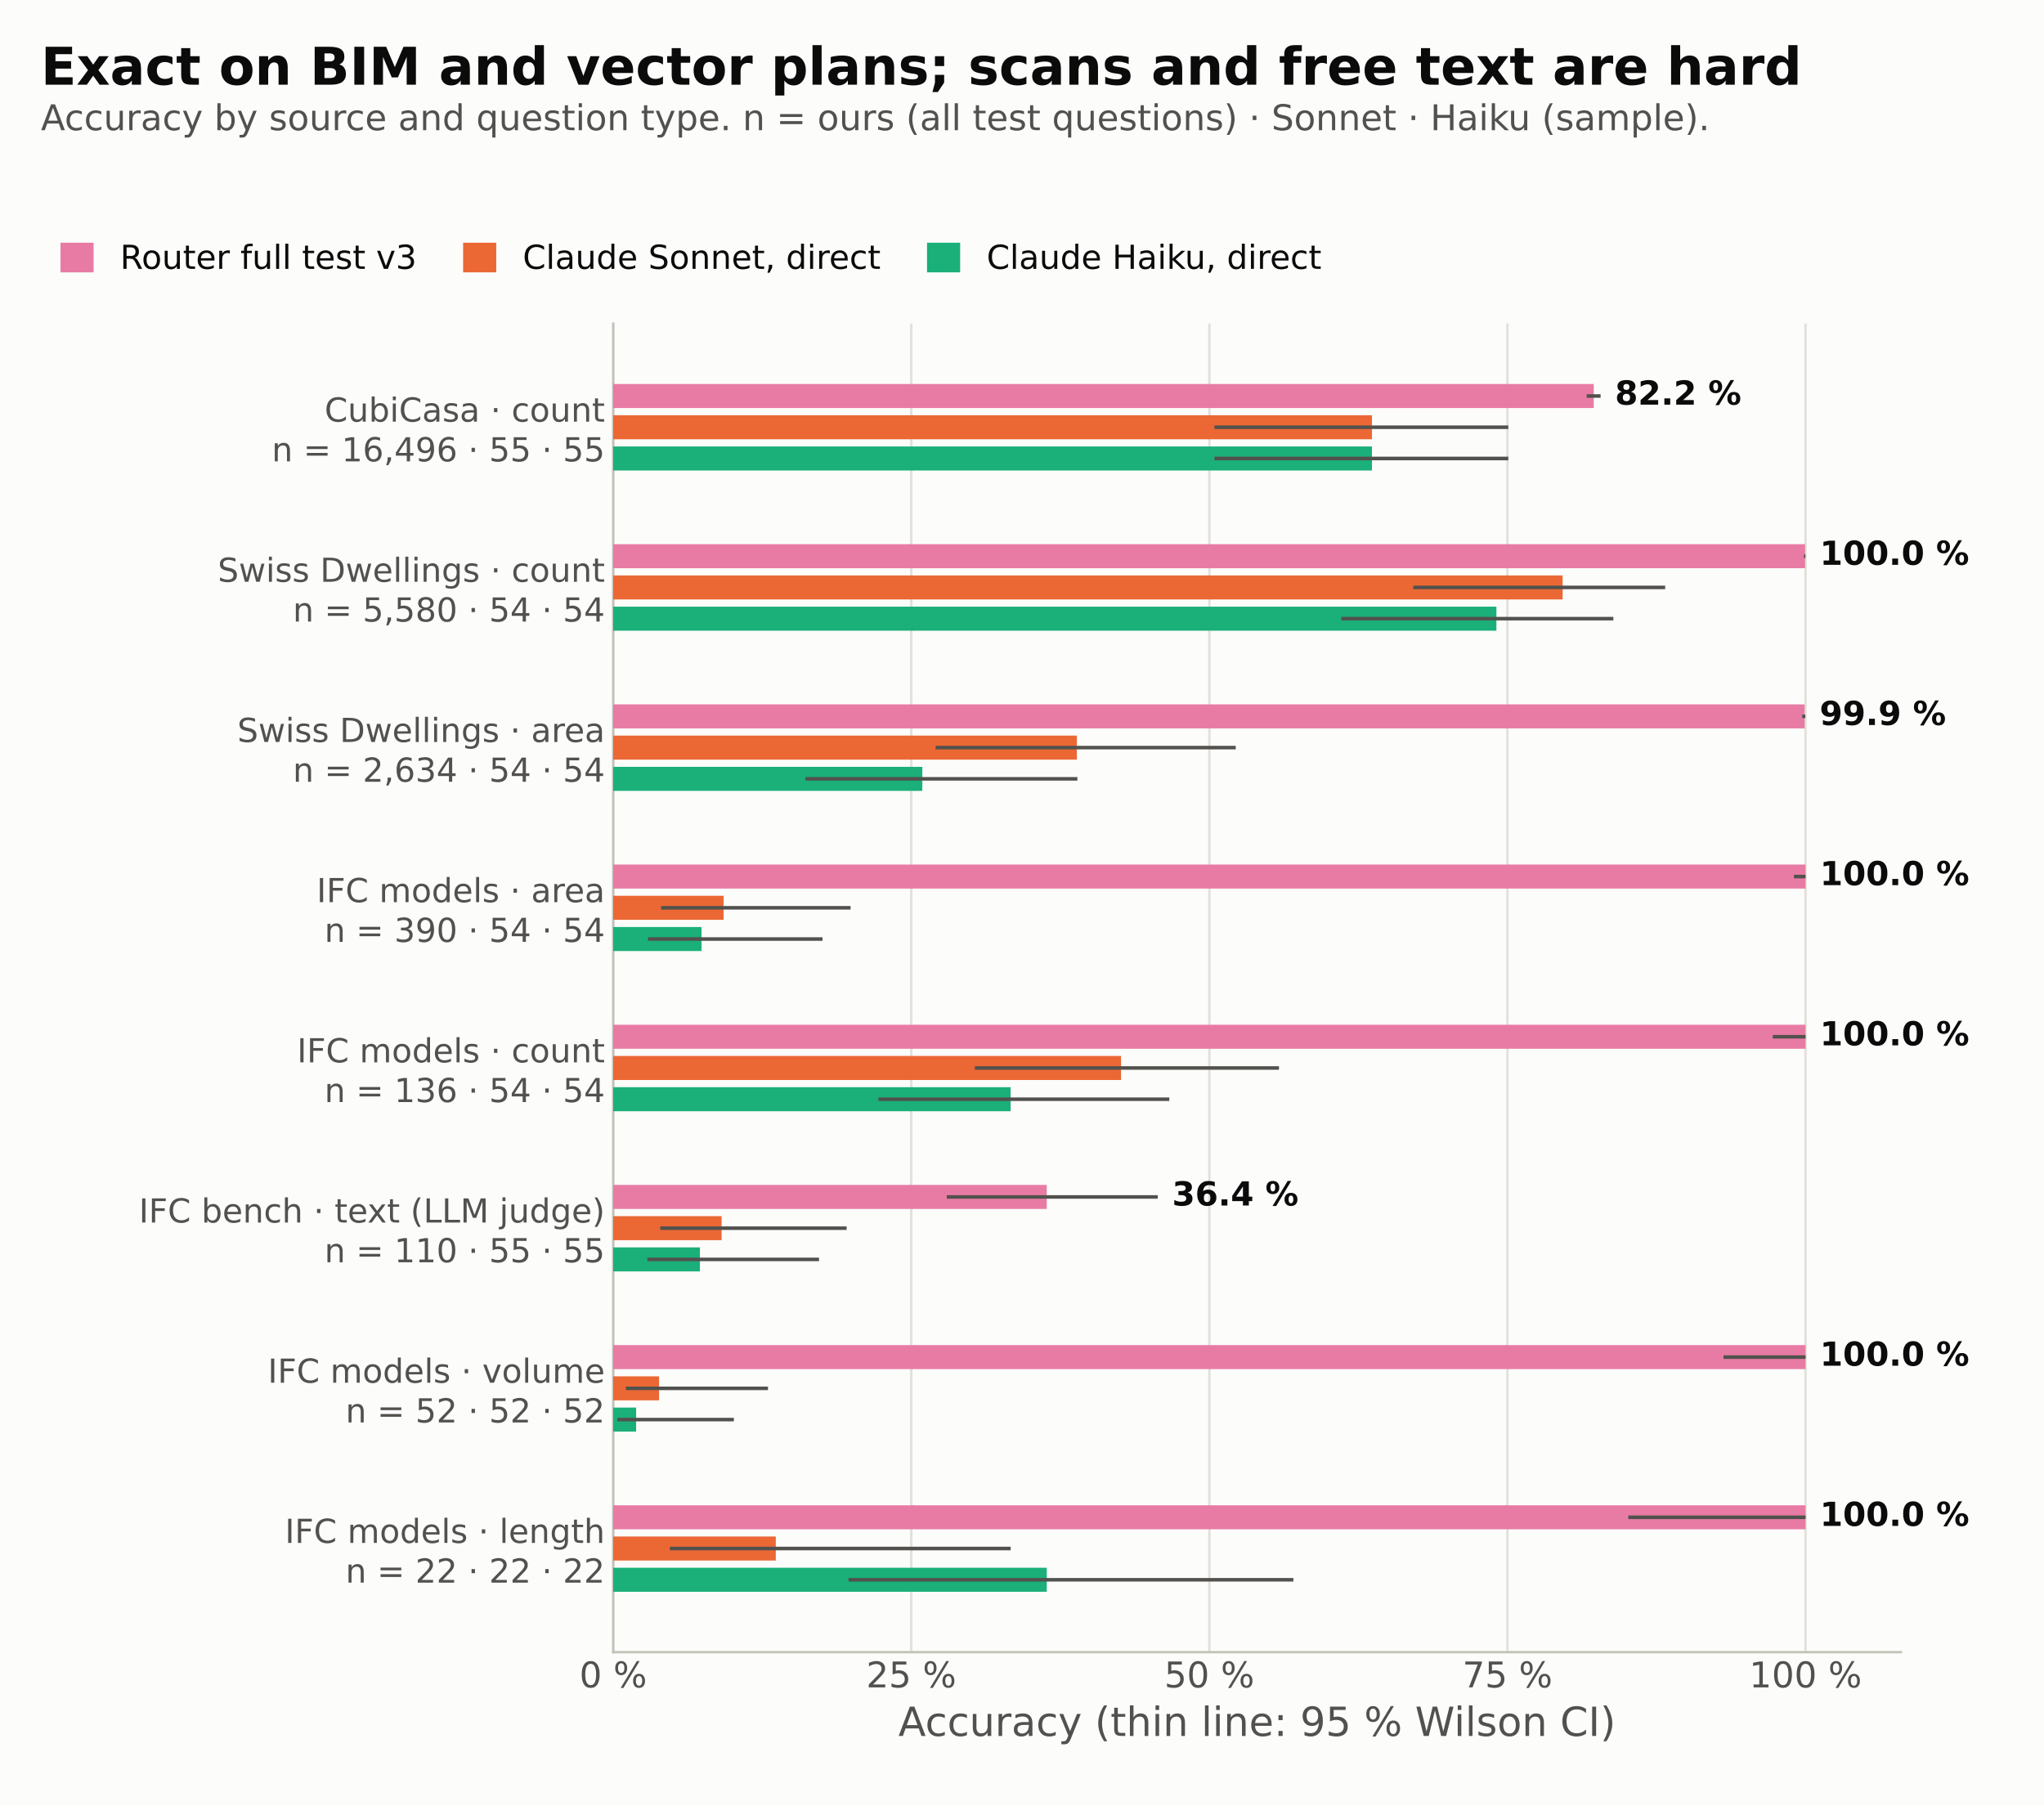
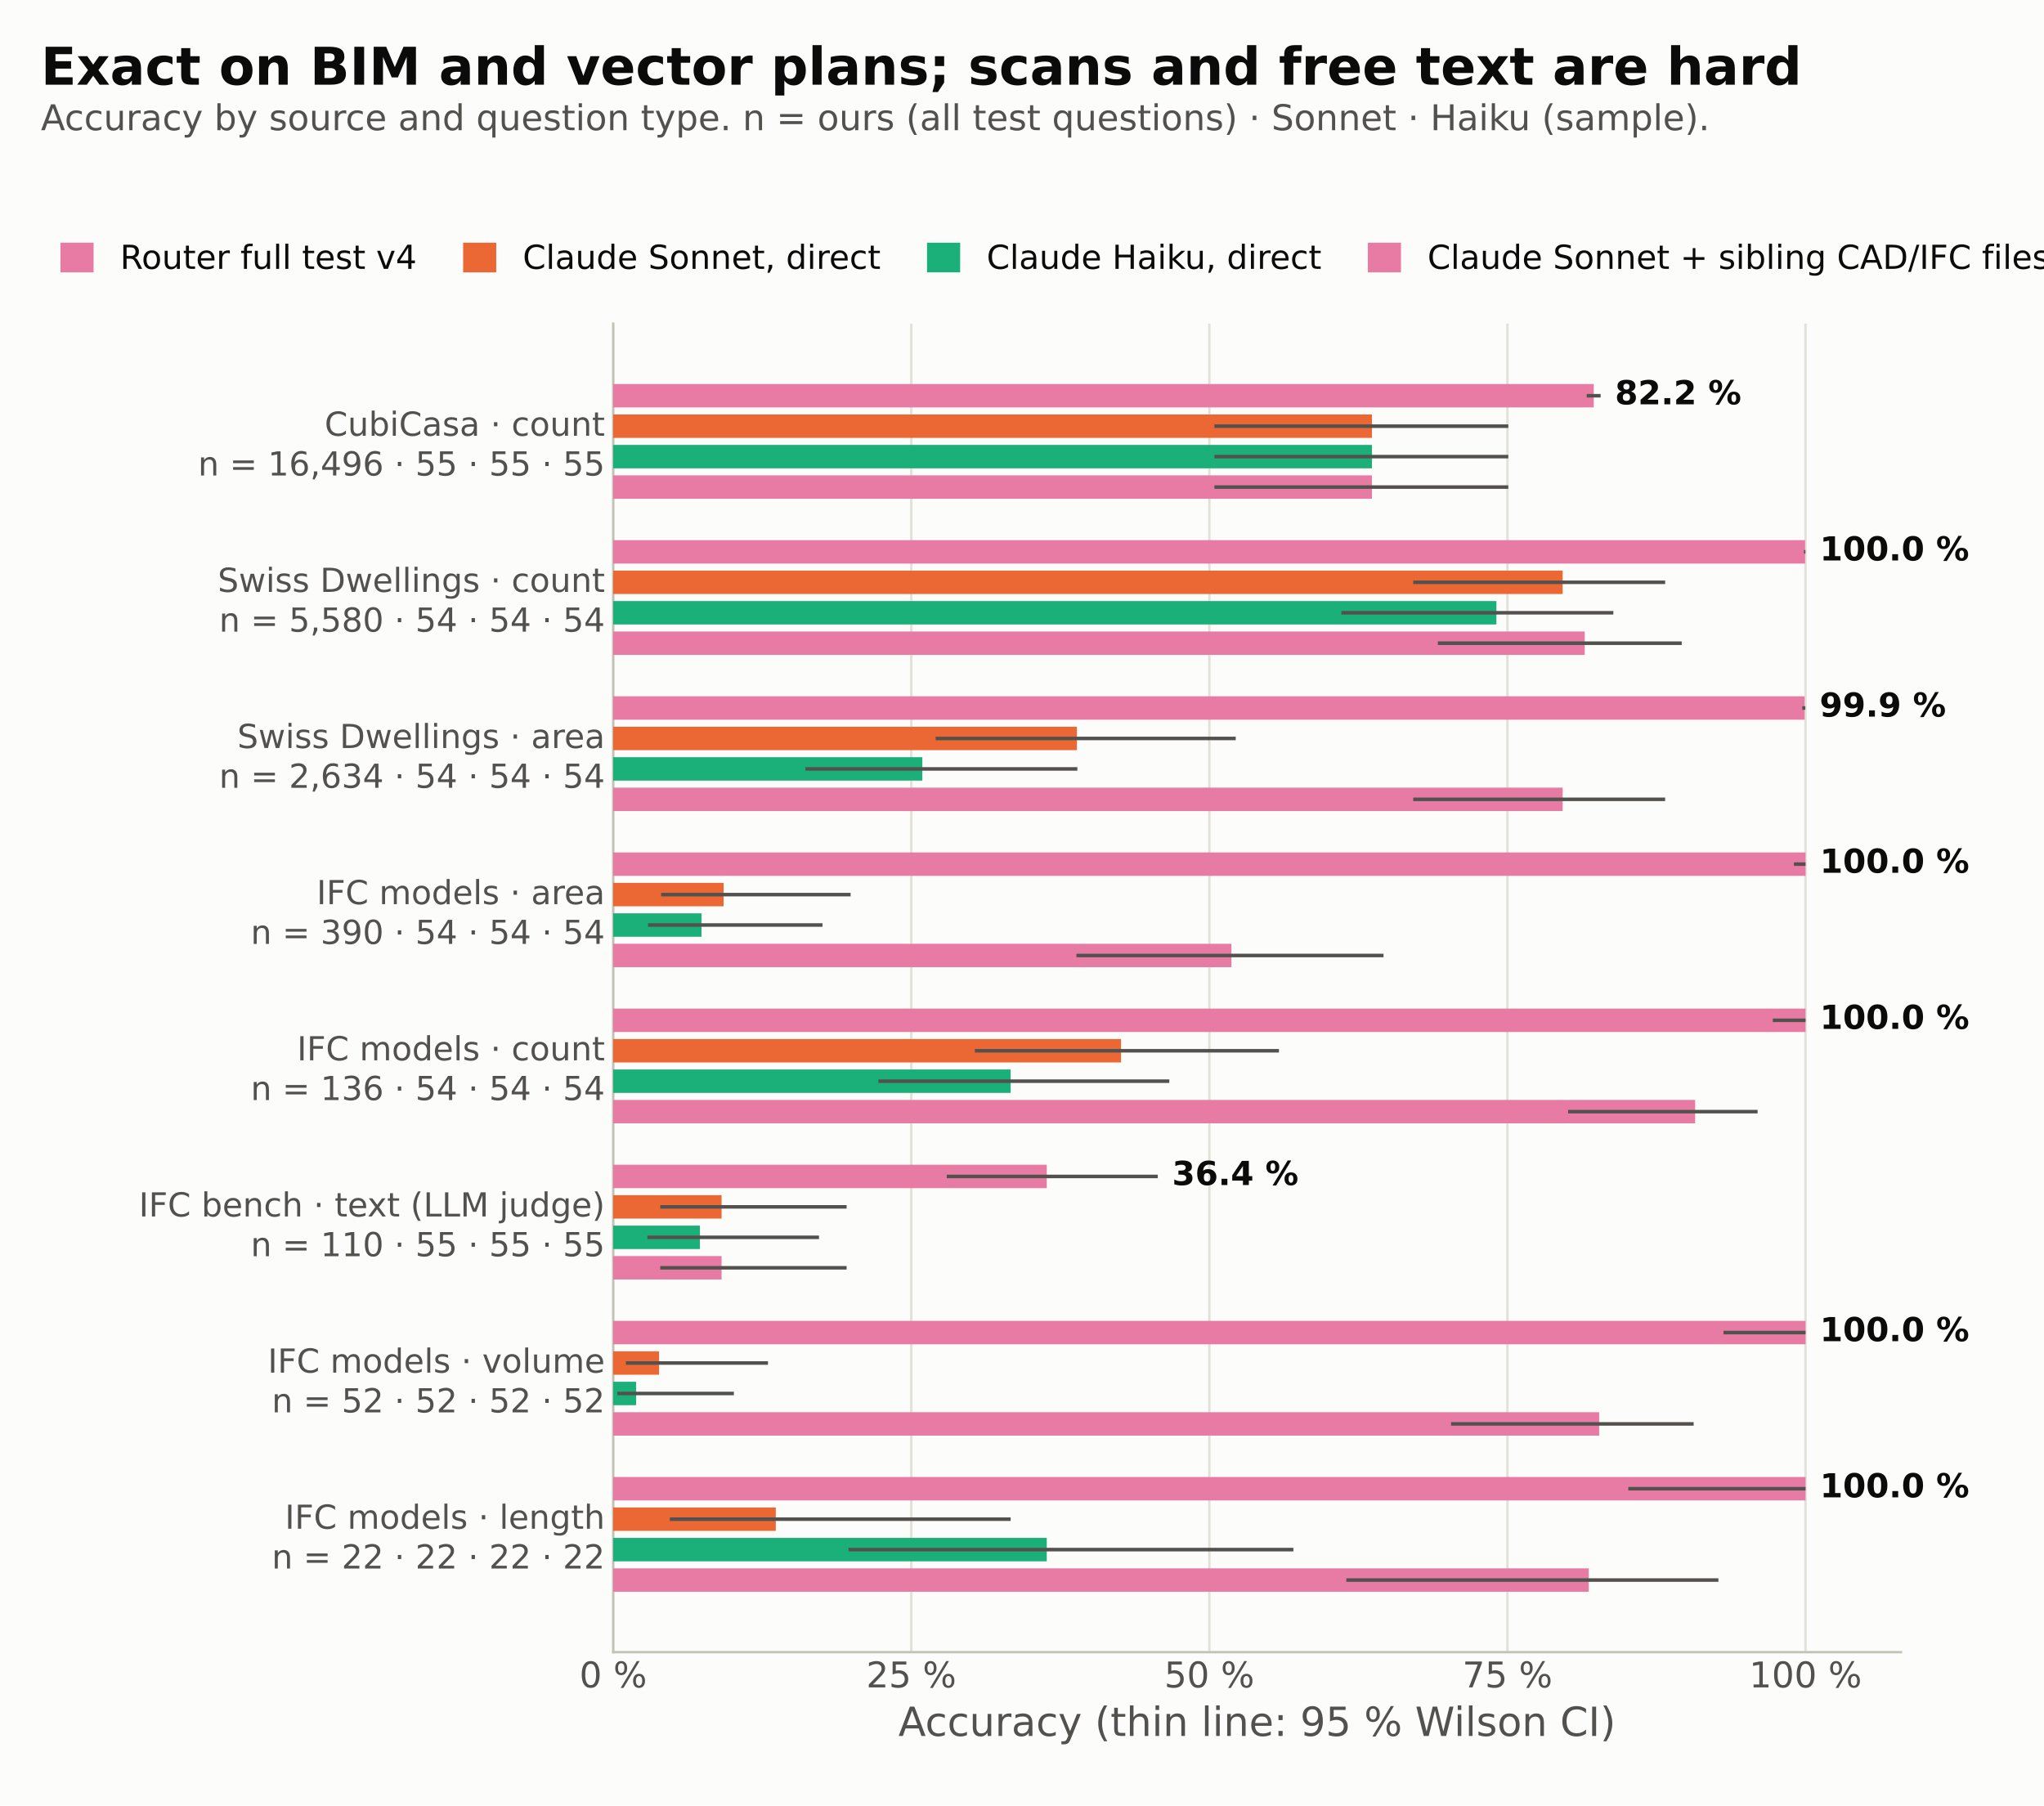
<svg xmlns="http://www.w3.org/2000/svg" width="864pt" height="763.2pt" viewBox="0 0 864 763.2" version="1.1">
  <defs>
    <style type="text/css">*{stroke-linejoin: round; stroke-linecap: butt}</style>
  </defs>
  <g id="figure_1">
    <g id="patch_1">
      <path d="M 0 763.2  L 864 763.2  L 864 0  L 0 0  z " style="fill: #fcfcfb" />
    </g>
    <g id="axes_1">
      <g id="patch_2">
        <path d="M 259.2 698.4  L 803.52 698.4  L 803.52 136.8  L 259.2 136.8  z " style="fill: #fcfcfb" />
      </g>
      <g id="matplotlib.axis_1">
        <g id="xtick_1">
          <g id="line2d_1">
-             <path d="M 259.2 698.4  L 259.2 136.8  " clip-path="url(#p5ab3e14237)" style="fill: none; stroke: #e1e0d9; stroke-linecap: square" />
+             <path d="M 259.2 698.4  L 259.2 136.8  " clip-path="url(#pc59063d3fa)" style="fill: none; stroke: #e1e0d9; stroke-linecap: square" />
          </g>
          <g id="line2d_2" />
          <g id="text_1">
            <text style="font-size: 15px; font-family: 'DejaVu Sans'; text-anchor: middle; fill: #52514e" x="259.2" y="713.296" transform="rotate(-0 259.2 713.2965)">0 %</text>
          </g>
        </g>
        <g id="xtick_2">
          <g id="line2d_3">
-             <path d="M 385.2 698.4  L 385.2 136.8  " clip-path="url(#p5ab3e14237)" style="fill: none; stroke: #e1e0d9; stroke-linecap: square" />
+             <path d="M 385.2 698.4  L 385.2 136.8  " clip-path="url(#pc59063d3fa)" style="fill: none; stroke: #e1e0d9; stroke-linecap: square" />
          </g>
          <g id="line2d_4" />
          <g id="text_2">
            <text style="font-size: 15px; font-family: 'DejaVu Sans'; text-anchor: middle; fill: #52514e" x="385.2" y="713.296" transform="rotate(-0 385.2 713.2965)">25 %</text>
          </g>
        </g>
        <g id="xtick_3">
          <g id="line2d_5">
-             <path d="M 511.2 698.4  L 511.2 136.8  " clip-path="url(#p5ab3e14237)" style="fill: none; stroke: #e1e0d9; stroke-linecap: square" />
+             <path d="M 511.2 698.4  L 511.2 136.8  " clip-path="url(#pc59063d3fa)" style="fill: none; stroke: #e1e0d9; stroke-linecap: square" />
          </g>
          <g id="line2d_6" />
          <g id="text_3">
            <text style="font-size: 15px; font-family: 'DejaVu Sans'; text-anchor: middle; fill: #52514e" x="511.2" y="713.296" transform="rotate(-0 511.2 713.2965)">50 %</text>
          </g>
        </g>
        <g id="xtick_4">
          <g id="line2d_7">
-             <path d="M 637.2 698.4  L 637.2 136.8  " clip-path="url(#p5ab3e14237)" style="fill: none; stroke: #e1e0d9; stroke-linecap: square" />
+             <path d="M 637.2 698.4  L 637.2 136.8  " clip-path="url(#pc59063d3fa)" style="fill: none; stroke: #e1e0d9; stroke-linecap: square" />
          </g>
          <g id="line2d_8" />
          <g id="text_4">
            <text style="font-size: 15px; font-family: 'DejaVu Sans'; text-anchor: middle; fill: #52514e" x="637.2" y="713.296" transform="rotate(-0 637.2 713.2965)">75 %</text>
          </g>
        </g>
        <g id="xtick_5">
          <g id="line2d_9">
-             <path d="M 763.2 698.4  L 763.2 136.8  " clip-path="url(#p5ab3e14237)" style="fill: none; stroke: #e1e0d9; stroke-linecap: square" />
+             <path d="M 763.2 698.4  L 763.2 136.8  " clip-path="url(#pc59063d3fa)" style="fill: none; stroke: #e1e0d9; stroke-linecap: square" />
          </g>
          <g id="line2d_10" />
          <g id="text_5">
            <text style="font-size: 15px; font-family: 'DejaVu Sans'; text-anchor: middle; fill: #52514e" x="763.2" y="713.296" transform="rotate(-0 763.2 713.2965)">100 %</text>
          </g>
        </g>
        <g id="text_6">
          <text style="font-size: 17px; font-family: 'DejaVu Sans'; text-anchor: middle; fill: #52514e" x="531.36" y="733.817" transform="rotate(-0 531.36 733.8173)">Accuracy (thin line: 95 % Wilson CI)</text>
        </g>
      </g>
      <g id="matplotlib.axis_2">
        <g id="ytick_1">
          <g id="line2d_11" />
          <g id="text_7">
-             <text style="font-size: 14px; font-family: 'DejaVu Sans'; fill: #52514e" transform="translate(137.2009 178.2276)">CubiCasa · count</text>
-             <text style="font-size: 14px; font-family: 'DejaVu Sans'; fill: #52514e" transform="translate(114.8841 195.0304)">n = 16,496 · 55 · 55</text>
+             <text style="font-size: 14px; font-family: 'DejaVu Sans'; fill: #52514e" transform="translate(137.2009 184.2022)">CubiCasa · count</text>
+             <text style="font-size: 14px; font-family: 'DejaVu Sans'; fill: #52514e" transform="translate(83.72094 201.0049)">n = 16,496 · 55 · 55 · 55</text>
          </g>
        </g>
        <g id="ytick_2">
          <g id="line2d_12" />
          <g id="text_8">
-             <text style="font-size: 14px; font-family: 'DejaVu Sans'; fill: #52514e" transform="translate(92.02688 245.9392)">Swiss Dwellings · count</text>
-             <text style="font-size: 14px; font-family: 'DejaVu Sans'; fill: #52514e" transform="translate(123.7916 262.742)">n = 5,580 · 54 · 54</text>
+             <text style="font-size: 14px; font-family: 'DejaVu Sans'; fill: #52514e" transform="translate(92.02688 250.2068)">Swiss Dwellings · count</text>
+             <text style="font-size: 14px; font-family: 'DejaVu Sans'; fill: #52514e" transform="translate(92.62844 267.0095)">n = 5,580 · 54 · 54 · 54</text>
          </g>
        </g>
        <g id="ytick_3">
          <g id="line2d_13" />
          <g id="text_9">
-             <text style="font-size: 14px; font-family: 'DejaVu Sans'; fill: #52514e" transform="translate(100.3044 313.6508)">Swiss Dwellings · area</text>
-             <text style="font-size: 14px; font-family: 'DejaVu Sans'; fill: #52514e" transform="translate(123.7916 330.4536)">n = 2,634 · 54 · 54</text>
+             <text style="font-size: 14px; font-family: 'DejaVu Sans'; fill: #52514e" transform="translate(100.3044 316.2113)">Swiss Dwellings · area</text>
+             <text style="font-size: 14px; font-family: 'DejaVu Sans'; fill: #52514e" transform="translate(92.62844 333.0141)">n = 2,634 · 54 · 54 · 54</text>
          </g>
        </g>
        <g id="ytick_4">
          <g id="line2d_14" />
          <g id="text_10">
-             <text style="font-size: 14px; font-family: 'DejaVu Sans'; fill: #52514e" transform="translate(133.8366 381.3624)">IFC models · area</text>
-             <text style="font-size: 14px; font-family: 'DejaVu Sans'; fill: #52514e" transform="translate(137.1484 398.1652)">n = 390 · 54 · 54</text>
+             <text style="font-size: 14px; font-family: 'DejaVu Sans'; fill: #52514e" transform="translate(133.8366 382.2159)">IFC models · area</text>
+             <text style="font-size: 14px; font-family: 'DejaVu Sans'; fill: #52514e" transform="translate(105.9853 399.0187)">n = 390 · 54 · 54 · 54</text>
          </g>
        </g>
        <g id="ytick_5">
          <g id="line2d_15" />
          <g id="text_11">
-             <text style="font-size: 14px; font-family: 'DejaVu Sans'; fill: #52514e" transform="translate(125.5591 449.074)">IFC models · count</text>
-             <text style="font-size: 14px; font-family: 'DejaVu Sans'; fill: #52514e" transform="translate(137.1484 465.8768)">n = 136 · 54 · 54</text>
+             <text style="font-size: 14px; font-family: 'DejaVu Sans'; fill: #52514e" transform="translate(125.5591 448.2205)">IFC models · count</text>
+             <text style="font-size: 14px; font-family: 'DejaVu Sans'; fill: #52514e" transform="translate(105.9853 465.0232)">n = 136 · 54 · 54 · 54</text>
          </g>
        </g>
        <g id="ytick_6">
          <g id="line2d_16" />
          <g id="text_12">
-             <text style="font-size: 14px; font-family: 'DejaVu Sans'; fill: #52514e" transform="translate(58.71125 516.7856)">IFC bench · text (LLM judge)</text>
-             <text style="font-size: 14px; font-family: 'DejaVu Sans'; fill: #52514e" transform="translate(137.1484 533.5884)">n = 110 · 55 · 55</text>
+             <text style="font-size: 14px; font-family: 'DejaVu Sans'; fill: #52514e" transform="translate(58.71125 514.2251)">IFC bench · text (LLM judge)</text>
+             <text style="font-size: 14px; font-family: 'DejaVu Sans'; fill: #52514e" transform="translate(105.9853 531.0278)">n = 110 · 55 · 55 · 55</text>
          </g>
        </g>
        <g id="ytick_7">
          <g id="line2d_17" />
          <g id="text_13">
-             <text style="font-size: 14px; font-family: 'DejaVu Sans'; fill: #52514e" transform="translate(113.1909 584.4972)">IFC models · volume</text>
-             <text style="font-size: 14px; font-family: 'DejaVu Sans'; fill: #52514e" transform="translate(146.0559 601.3)">n = 52 · 52 · 52</text>
+             <text style="font-size: 14px; font-family: 'DejaVu Sans'; fill: #52514e" transform="translate(113.1909 580.2297)">IFC models · volume</text>
+             <text style="font-size: 14px; font-family: 'DejaVu Sans'; fill: #52514e" transform="translate(114.8928 597.0324)">n = 52 · 52 · 52 · 52</text>
          </g>
        </g>
        <g id="ytick_8">
          <g id="line2d_18" />
          <g id="text_14">
-             <text style="font-size: 14px; font-family: 'DejaVu Sans'; fill: #52514e" transform="translate(120.4316 652.2088)">IFC models · length</text>
-             <text style="font-size: 14px; font-family: 'DejaVu Sans'; fill: #52514e" transform="translate(146.0559 669.0116)">n = 22 · 22 · 22</text>
+             <text style="font-size: 14px; font-family: 'DejaVu Sans'; fill: #52514e" transform="translate(120.4316 646.2343)">IFC models · length</text>
+             <text style="font-size: 14px; font-family: 'DejaVu Sans'; fill: #52514e" transform="translate(114.8928 663.037)">n = 22 · 22 · 22 · 22</text>
          </g>
        </g>
      </g>
      <g id="patch_3">
        <path d="M 259.2 698.4  L 259.2 136.8  " style="fill: none; stroke: #c3c2b7; stroke-linejoin: miter; stroke-linecap: square" />
      </g>
      <g id="patch_4">
        <path d="M 259.2 698.4  L 803.52 698.4  " style="fill: none; stroke: #c3c2b7; stroke-linejoin: miter; stroke-linecap: square" />
      </g>
      <g id="patch_5">
-         <path d="M 259.2 172.484  L 673.68 172.484  L 673.68 162.327  L 259.2 162.327  z " clip-path="url(#p5ab3e14237)" style="fill: #e87ba4" />
+         <path d="M 259.2 172.228  L 673.68 172.228  L 673.68 162.327  L 259.2 162.327  z " clip-path="url(#pc59063d3fa)" style="fill: #e87ba4" />
      </g>
      <g id="text_15">
-         <text style="font-weight: 700; font-size: 14px; font-family: 'DejaVu Sans'; text-anchor: start; fill: #0b0b0b" x="682.63" y="171.042" transform="rotate(-0 682.6297 171.0424)">82.2 %</text>
+         <text style="font-weight: 700; font-size: 14px; font-family: 'DejaVu Sans'; text-anchor: start; fill: #0b0b0b" x="682.63" y="170.914" transform="rotate(-0 682.6297 170.9143)">82.2 %</text>
      </g>
      <g id="patch_6">
-         <path d="M 259.2 185.688  L 579.927 185.688  L 579.927 175.531  L 259.2 175.531  z " clip-path="url(#p5ab3e14237)" style="fill: #eb6834" />
+         <path d="M 259.2 185.099  L 579.927 185.099  L 579.927 175.198  L 259.2 175.198  z " clip-path="url(#pc59063d3fa)" style="fill: #eb6834" />
      </g>
      <g id="patch_7">
-         <path d="M 259.2 198.892  L 579.927 198.892  L 579.927 188.735  L 259.2 188.735  z " clip-path="url(#p5ab3e14237)" style="fill: #1baf7a" />
+         <path d="M 259.2 197.97  L 579.927 197.97  L 579.927 188.069  L 259.2 188.069  z " clip-path="url(#pc59063d3fa)" style="fill: #1baf7a" />
      </g>
      <g id="patch_8">
-         <path d="M 259.2 240.196  L 763.019 240.196  L 763.019 230.039  L 259.2 230.039  z " clip-path="url(#p5ab3e14237)" style="fill: #e87ba4" />
+         <path d="M 259.2 210.841  L 579.927 210.841  L 579.927 200.94  L 259.2 200.94  z " clip-path="url(#pc59063d3fa)" style="fill: #e87ba4" />
+       </g>
+       <g id="patch_9">
+         <path d="M 259.2 238.233  L 763.019 238.233  L 763.019 228.332  L 259.2 228.332  z " clip-path="url(#pc59063d3fa)" style="fill: #e87ba4" />
      </g>
      <g id="text_16">
-         <text style="font-weight: 700; font-size: 14px; font-family: 'DejaVu Sans'; text-anchor: start; fill: #0b0b0b" x="769.198" y="238.754" transform="rotate(-0 769.1985 238.754)">100.0 %</text>
-       </g>
-       <g id="patch_9">
-         <path d="M 259.2 253.399  L 660.533 253.399  L 660.533 243.243  L 259.2 243.243  z " clip-path="url(#p5ab3e14237)" style="fill: #eb6834" />
+         <text style="font-weight: 700; font-size: 14px; font-family: 'DejaVu Sans'; text-anchor: start; fill: #0b0b0b" x="769.198" y="236.919" transform="rotate(-0 769.1985 236.9189)">100.0 %</text>
      </g>
      <g id="patch_10">
-         <path d="M 259.2 266.603  L 632.533 266.603  L 632.533 256.446  L 259.2 256.446  z " clip-path="url(#p5ab3e14237)" style="fill: #1baf7a" />
+         <path d="M 259.2 251.103  L 660.533 251.103  L 660.533 241.203  L 259.2 241.203  z " clip-path="url(#pc59063d3fa)" style="fill: #eb6834" />
      </g>
      <g id="patch_11">
-         <path d="M 259.2 307.907  L 762.817 307.907  L 762.817 297.75  L 259.2 297.75  z " clip-path="url(#p5ab3e14237)" style="fill: #e87ba4" />
+         <path d="M 259.2 263.974  L 632.533 263.974  L 632.533 254.074  L 259.2 254.074  z " clip-path="url(#pc59063d3fa)" style="fill: #1baf7a" />
+       </g>
+       <g id="patch_12">
+         <path d="M 259.2 276.845  L 669.867 276.845  L 669.867 266.945  L 259.2 266.945  z " clip-path="url(#pc59063d3fa)" style="fill: #e87ba4" />
+       </g>
+       <g id="patch_13">
+         <path d="M 259.2 304.237  L 762.817 304.237  L 762.817 294.336  L 259.2 294.336  z " clip-path="url(#pc59063d3fa)" style="fill: #e87ba4" />
      </g>
      <g id="text_17">
-         <text style="font-weight: 700; font-size: 14px; font-family: 'DejaVu Sans'; text-anchor: start; fill: #0b0b0b" x="769.143" y="306.466" transform="rotate(-0 769.143 306.4656)">99.9 %</text>
-       </g>
-       <g id="patch_12">
-         <path d="M 259.2 321.111  L 455.2 321.111  L 455.2 310.954  L 259.2 310.954  z " clip-path="url(#p5ab3e14237)" style="fill: #eb6834" />
-       </g>
-       <g id="patch_13">
-         <path d="M 259.2 334.315  L 389.867 334.315  L 389.867 324.158  L 259.2 324.158  z " clip-path="url(#p5ab3e14237)" style="fill: #1baf7a" />
+         <text style="font-weight: 700; font-size: 14px; font-family: 'DejaVu Sans'; text-anchor: start; fill: #0b0b0b" x="769.143" y="302.924" transform="rotate(-0 769.143 302.9235)">99.9 %</text>
      </g>
      <g id="patch_14">
-         <path d="M 259.2 375.619  L 763.2 375.619  L 763.2 365.462  L 259.2 365.462  z " clip-path="url(#p5ab3e14237)" style="fill: #e87ba4" />
+         <path d="M 259.2 317.108  L 455.2 317.108  L 455.2 307.207  L 259.2 307.207  z " clip-path="url(#pc59063d3fa)" style="fill: #eb6834" />
+       </g>
+       <g id="patch_15">
+         <path d="M 259.2 329.979  L 389.867 329.979  L 389.867 320.078  L 259.2 320.078  z " clip-path="url(#pc59063d3fa)" style="fill: #1baf7a" />
+       </g>
+       <g id="patch_16">
+         <path d="M 259.2 342.85  L 660.533 342.85  L 660.533 332.949  L 259.2 332.949  z " clip-path="url(#pc59063d3fa)" style="fill: #e87ba4" />
+       </g>
+       <g id="patch_17">
+         <path d="M 259.2 370.242  L 763.2 370.242  L 763.2 360.341  L 259.2 360.341  z " clip-path="url(#pc59063d3fa)" style="fill: #e87ba4" />
      </g>
      <g id="text_18">
-         <text style="font-weight: 700; font-size: 14px; font-family: 'DejaVu Sans'; text-anchor: start; fill: #0b0b0b" x="769.248" y="374.177" transform="rotate(-0 769.248 374.1772)">100.0 %</text>
-       </g>
-       <g id="patch_15">
-         <path d="M 259.2 388.823  L 305.867 388.823  L 305.867 378.666  L 259.2 378.666  z " clip-path="url(#p5ab3e14237)" style="fill: #eb6834" />
-       </g>
-       <g id="patch_16">
-         <path d="M 259.2 402.026  L 296.533 402.026  L 296.533 391.87  L 259.2 391.87  z " clip-path="url(#p5ab3e14237)" style="fill: #1baf7a" />
-       </g>
-       <g id="patch_17">
-         <path d="M 259.2 443.33  L 763.2 443.33  L 763.2 433.174  L 259.2 433.174  z " clip-path="url(#p5ab3e14237)" style="fill: #e87ba4" />
+         <text style="font-weight: 700; font-size: 14px; font-family: 'DejaVu Sans'; text-anchor: start; fill: #0b0b0b" x="769.248" y="368.928" transform="rotate(-0 769.248 368.9281)">100.0 %</text>
+       </g>
+       <g id="patch_18">
+         <path d="M 259.2 383.113  L 305.867 383.113  L 305.867 373.212  L 259.2 373.212  z " clip-path="url(#pc59063d3fa)" style="fill: #eb6834" />
+       </g>
+       <g id="patch_19">
+         <path d="M 259.2 395.983  L 296.533 395.983  L 296.533 386.083  L 259.2 386.083  z " clip-path="url(#pc59063d3fa)" style="fill: #1baf7a" />
+       </g>
+       <g id="patch_20">
+         <path d="M 259.2 408.854  L 520.533 408.854  L 520.533 398.954  L 259.2 398.954  z " clip-path="url(#pc59063d3fa)" style="fill: #e87ba4" />
+       </g>
+       <g id="patch_21">
+         <path d="M 259.2 436.246  L 763.2 436.246  L 763.2 426.346  L 259.2 426.346  z " clip-path="url(#pc59063d3fa)" style="fill: #e87ba4" />
      </g>
      <g id="text_19">
-         <text style="font-weight: 700; font-size: 14px; font-family: 'DejaVu Sans'; text-anchor: start; fill: #0b0b0b" x="769.248" y="441.889" transform="rotate(-0 769.248 441.8888)">100.0 %</text>
-       </g>
-       <g id="patch_18">
-         <path d="M 259.2 456.534  L 473.867 456.534  L 473.867 446.377  L 259.2 446.377  z " clip-path="url(#p5ab3e14237)" style="fill: #eb6834" />
-       </g>
-       <g id="patch_19">
-         <path d="M 259.2 469.738  L 427.2 469.738  L 427.2 459.581  L 259.2 459.581  z " clip-path="url(#p5ab3e14237)" style="fill: #1baf7a" />
-       </g>
-       <g id="patch_20">
-         <path d="M 259.2 511.042  L 442.473 511.042  L 442.473 500.885  L 259.2 500.885  z " clip-path="url(#p5ab3e14237)" style="fill: #e87ba4" />
+         <text style="font-weight: 700; font-size: 14px; font-family: 'DejaVu Sans'; text-anchor: start; fill: #0b0b0b" x="769.248" y="434.933" transform="rotate(-0 769.248 434.9327)">100.0 %</text>
+       </g>
+       <g id="patch_22">
+         <path d="M 259.2 449.117  L 473.867 449.117  L 473.867 439.217  L 259.2 439.217  z " clip-path="url(#pc59063d3fa)" style="fill: #eb6834" />
+       </g>
+       <g id="patch_23">
+         <path d="M 259.2 461.988  L 427.2 461.988  L 427.2 452.087  L 259.2 452.087  z " clip-path="url(#pc59063d3fa)" style="fill: #1baf7a" />
+       </g>
+       <g id="patch_24">
+         <path d="M 259.2 474.859  L 716.533 474.859  L 716.533 464.958  L 259.2 464.958  z " clip-path="url(#pc59063d3fa)" style="fill: #e87ba4" />
+       </g>
+       <g id="patch_25">
+         <path d="M 259.2 502.251  L 442.473 502.251  L 442.473 492.35  L 259.2 492.35  z " clip-path="url(#pc59063d3fa)" style="fill: #e87ba4" />
      </g>
      <g id="text_20">
-         <text style="font-weight: 700; font-size: 14px; font-family: 'DejaVu Sans'; text-anchor: start; fill: #0b0b0b" x="495.437" y="509.6" transform="rotate(-0 495.4366 509.6004)">36.4 %</text>
-       </g>
-       <g id="patch_21">
-         <path d="M 259.2 524.246  L 305.018 524.246  L 305.018 514.089  L 259.2 514.089  z " clip-path="url(#p5ab3e14237)" style="fill: #eb6834" />
-       </g>
-       <g id="patch_22">
-         <path d="M 259.2 537.45  L 295.855 537.45  L 295.855 527.293  L 259.2 527.293  z " clip-path="url(#p5ab3e14237)" style="fill: #1baf7a" />
-       </g>
-       <g id="patch_23">
-         <path d="M 259.2 578.754  L 763.2 578.754  L 763.2 568.597  L 259.2 568.597  z " clip-path="url(#p5ab3e14237)" style="fill: #e87ba4" />
+         <text style="font-weight: 700; font-size: 14px; font-family: 'DejaVu Sans'; text-anchor: start; fill: #0b0b0b" x="495.437" y="500.937" transform="rotate(-0 495.4366 500.9373)">36.4 %</text>
+       </g>
+       <g id="patch_26">
+         <path d="M 259.2 515.122  L 305.018 515.122  L 305.018 505.221  L 259.2 505.221  z " clip-path="url(#pc59063d3fa)" style="fill: #eb6834" />
+       </g>
+       <g id="patch_27">
+         <path d="M 259.2 527.993  L 295.855 527.993  L 295.855 518.092  L 259.2 518.092  z " clip-path="url(#pc59063d3fa)" style="fill: #1baf7a" />
+       </g>
+       <g id="patch_28">
+         <path d="M 259.2 540.864  L 305.018 540.864  L 305.018 530.963  L 259.2 530.963  z " clip-path="url(#pc59063d3fa)" style="fill: #e87ba4" />
+       </g>
+       <g id="patch_29">
+         <path d="M 259.2 568.255  L 763.2 568.255  L 763.2 558.355  L 259.2 558.355  z " clip-path="url(#pc59063d3fa)" style="fill: #e87ba4" />
      </g>
      <g id="text_21">
-         <text style="font-weight: 700; font-size: 14px; font-family: 'DejaVu Sans'; text-anchor: start; fill: #0b0b0b" x="769.248" y="577.312" transform="rotate(-0 769.248 577.312)">100.0 %</text>
-       </g>
-       <g id="patch_24">
-         <path d="M 259.2 591.957  L 278.585 591.957  L 278.585 581.801  L 259.2 581.801  z " clip-path="url(#p5ab3e14237)" style="fill: #eb6834" />
-       </g>
-       <g id="patch_25">
-         <path d="M 259.2 605.161  L 268.892 605.161  L 268.892 595.004  L 259.2 595.004  z " clip-path="url(#p5ab3e14237)" style="fill: #1baf7a" />
-       </g>
-       <g id="patch_26">
-         <path d="M 259.2 646.465  L 763.2 646.465  L 763.2 636.308  L 259.2 636.308  z " clip-path="url(#p5ab3e14237)" style="fill: #e87ba4" />
+         <text style="font-weight: 700; font-size: 14px; font-family: 'DejaVu Sans'; text-anchor: start; fill: #0b0b0b" x="769.248" y="566.942" transform="rotate(-0 769.248 566.9418)">100.0 %</text>
+       </g>
+       <g id="patch_30">
+         <path d="M 259.2 581.126  L 278.585 581.126  L 278.585 571.226  L 259.2 571.226  z " clip-path="url(#pc59063d3fa)" style="fill: #eb6834" />
+       </g>
+       <g id="patch_31">
+         <path d="M 259.2 593.997  L 268.892 593.997  L 268.892 584.097  L 259.2 584.097  z " clip-path="url(#pc59063d3fa)" style="fill: #1baf7a" />
+       </g>
+       <g id="patch_32">
+         <path d="M 259.2 606.868  L 675.969 606.868  L 675.969 596.967  L 259.2 596.967  z " clip-path="url(#pc59063d3fa)" style="fill: #e87ba4" />
+       </g>
+       <g id="patch_33">
+         <path d="M 259.2 634.26  L 763.2 634.26  L 763.2 624.359  L 259.2 624.359  z " clip-path="url(#pc59063d3fa)" style="fill: #e87ba4" />
      </g>
      <g id="text_22">
-         <text style="font-weight: 700; font-size: 14px; font-family: 'DejaVu Sans'; text-anchor: start; fill: #0b0b0b" x="769.248" y="645.024" transform="rotate(-0 769.248 645.0236)">100.0 %</text>
-       </g>
-       <g id="patch_27">
-         <path d="M 259.2 659.669  L 327.927 659.669  L 327.927 649.512  L 259.2 649.512  z " clip-path="url(#p5ab3e14237)" style="fill: #eb6834" />
-       </g>
-       <g id="patch_28">
-         <path d="M 259.2 672.873  L 442.473 672.873  L 442.473 662.716  L 259.2 662.716  z " clip-path="url(#p5ab3e14237)" style="fill: #1baf7a" />
+         <text style="font-weight: 700; font-size: 14px; font-family: 'DejaVu Sans'; text-anchor: start; fill: #0b0b0b" x="769.248" y="632.946" transform="rotate(-0 769.248 632.9464)">100.0 %</text>
+       </g>
+       <g id="patch_34">
+         <path d="M 259.2 647.131  L 327.927 647.131  L 327.927 637.23  L 259.2 637.23  z " clip-path="url(#pc59063d3fa)" style="fill: #eb6834" />
+       </g>
+       <g id="patch_35">
+         <path d="M 259.2 660.002  L 442.473 660.002  L 442.473 650.101  L 259.2 650.101  z " clip-path="url(#pc59063d3fa)" style="fill: #1baf7a" />
+       </g>
+       <g id="patch_36">
+         <path d="M 259.2 672.873  L 671.564 672.873  L 671.564 662.972  L 259.2 662.972  z " clip-path="url(#pc59063d3fa)" style="fill: #e87ba4" />
      </g>
      <g id="line2d_19">
-         <path d="M 670.703 167.406  L 676.582 167.406  " clip-path="url(#p5ab3e14237)" style="fill: none; stroke: #52514e; stroke-width: 1.5" />
+         <path d="M 670.703 167.278  L 676.582 167.278  " clip-path="url(#pc59063d3fa)" style="fill: none; stroke: #52514e; stroke-width: 1.5" />
      </g>
      <g id="line2d_20">
-         <path d="M 513.331 180.609  L 637.55 180.609  " clip-path="url(#p5ab3e14237)" style="fill: none; stroke: #52514e; stroke-width: 1.5" />
+         <path d="M 513.331 180.149  L 637.55 180.149  " clip-path="url(#pc59063d3fa)" style="fill: none; stroke: #52514e; stroke-width: 1.5" />
      </g>
      <g id="line2d_21">
-         <path d="M 513.331 193.813  L 637.55 193.813  " clip-path="url(#p5ab3e14237)" style="fill: none; stroke: #52514e; stroke-width: 1.5" />
+         <path d="M 513.331 193.019  L 637.55 193.019  " clip-path="url(#pc59063d3fa)" style="fill: none; stroke: #52514e; stroke-width: 1.5" />
      </g>
      <g id="line2d_22">
-         <path d="M 762.542 235.117  L 763.15 235.117  " clip-path="url(#p5ab3e14237)" style="fill: none; stroke: #52514e; stroke-width: 1.5" />
+         <path d="M 513.331 205.89  L 637.55 205.89  " clip-path="url(#pc59063d3fa)" style="fill: none; stroke: #52514e; stroke-width: 1.5" />
      </g>
      <g id="line2d_23">
-         <path d="M 597.372 248.321  L 703.859 248.321  " clip-path="url(#p5ab3e14237)" style="fill: none; stroke: #52514e; stroke-width: 1.5" />
+         <path d="M 762.542 233.282  L 763.15 233.282  " clip-path="url(#pc59063d3fa)" style="fill: none; stroke: #52514e; stroke-width: 1.5" />
      </g>
      <g id="line2d_24">
-         <path d="M 566.988 261.525  L 681.962 261.525  " clip-path="url(#p5ab3e14237)" style="fill: none; stroke: #52514e; stroke-width: 1.5" />
+         <path d="M 597.372 246.153  L 703.859 246.153  " clip-path="url(#pc59063d3fa)" style="fill: none; stroke: #52514e; stroke-width: 1.5" />
      </g>
      <g id="line2d_25">
-         <path d="M 761.807 302.829  L 763.095 302.829  " clip-path="url(#p5ab3e14237)" style="fill: none; stroke: #52514e; stroke-width: 1.5" />
+         <path d="M 566.988 259.024  L 681.962 259.024  " clip-path="url(#pc59063d3fa)" style="fill: none; stroke: #52514e; stroke-width: 1.5" />
      </g>
      <g id="line2d_26">
-         <path d="M 395.491 316.033  L 522.347 316.033  " clip-path="url(#p5ab3e14237)" style="fill: none; stroke: #52514e; stroke-width: 1.5" />
+         <path d="M 607.787 271.895  L 710.871 271.895  " clip-path="url(#pc59063d3fa)" style="fill: none; stroke: #52514e; stroke-width: 1.5" />
      </g>
      <g id="line2d_27">
-         <path d="M 340.438 329.236  L 455.412 329.236  " clip-path="url(#p5ab3e14237)" style="fill: none; stroke: #52514e; stroke-width: 1.5" />
+         <path d="M 761.807 299.287  L 763.095 299.287  " clip-path="url(#pc59063d3fa)" style="fill: none; stroke: #52514e; stroke-width: 1.5" />
      </g>
      <g id="line2d_28">
-         <path d="M 758.284 370.54  L 763.2 370.54  " clip-path="url(#p5ab3e14237)" style="fill: none; stroke: #52514e; stroke-width: 1.5" />
+         <path d="M 395.491 312.158  L 522.347 312.158  " clip-path="url(#pc59063d3fa)" style="fill: none; stroke: #52514e; stroke-width: 1.5" />
      </g>
      <g id="line2d_29">
-         <path d="M 279.461 383.744  L 359.546 383.744  " clip-path="url(#p5ab3e14237)" style="fill: none; stroke: #52514e; stroke-width: 1.5" />
+         <path d="M 340.438 325.029  L 455.412 325.029  " clip-path="url(#pc59063d3fa)" style="fill: none; stroke: #52514e; stroke-width: 1.5" />
      </g>
      <g id="line2d_30">
-         <path d="M 273.907 396.948  L 347.673 396.948  " clip-path="url(#p5ab3e14237)" style="fill: none; stroke: #52514e; stroke-width: 1.5" />
+         <path d="M 597.372 337.899  L 703.859 337.899  " clip-path="url(#pc59063d3fa)" style="fill: none; stroke: #52514e; stroke-width: 1.5" />
      </g>
      <g id="line2d_31">
-         <path d="M 749.355 438.252  L 763.2 438.252  " clip-path="url(#p5ab3e14237)" style="fill: none; stroke: #52514e; stroke-width: 1.5" />
+         <path d="M 758.284 365.291  L 763.2 365.291  " clip-path="url(#pc59063d3fa)" style="fill: none; stroke: #52514e; stroke-width: 1.5" />
      </g>
      <g id="line2d_32">
-         <path d="M 412.072 451.456  L 540.62 451.456  " clip-path="url(#p5ab3e14237)" style="fill: none; stroke: #52514e; stroke-width: 1.5" />
+         <path d="M 279.461 378.162  L 359.546 378.162  " clip-path="url(#pc59063d3fa)" style="fill: none; stroke: #52514e; stroke-width: 1.5" />
      </g>
      <g id="line2d_33">
-         <path d="M 371.297 464.66  L 494.261 464.66  " clip-path="url(#p5ab3e14237)" style="fill: none; stroke: #52514e; stroke-width: 1.5" />
+         <path d="M 273.907 391.033  L 347.673 391.033  " clip-path="url(#pc59063d3fa)" style="fill: none; stroke: #52514e; stroke-width: 1.5" />
      </g>
      <g id="line2d_34">
-         <path d="M 400.195 505.964  L 489.389 505.964  " clip-path="url(#p5ab3e14237)" style="fill: none; stroke: #52514e; stroke-width: 1.5" />
+         <path d="M 455.013 403.904  L 584.814 403.904  " clip-path="url(#pc59063d3fa)" style="fill: none; stroke: #52514e; stroke-width: 1.5" />
      </g>
      <g id="line2d_35">
-         <path d="M 279.087 519.167  L 357.871 519.167  " clip-path="url(#p5ab3e14237)" style="fill: none; stroke: #52514e; stroke-width: 1.5" />
+         <path d="M 749.355 431.296  L 763.2 431.296  " clip-path="url(#pc59063d3fa)" style="fill: none; stroke: #52514e; stroke-width: 1.5" />
      </g>
      <g id="line2d_36">
-         <path d="M 273.637 532.371  L 346.19 532.371  " clip-path="url(#p5ab3e14237)" style="fill: none; stroke: #52514e; stroke-width: 1.5" />
+         <path d="M 412.072 444.167  L 540.62 444.167  " clip-path="url(#pc59063d3fa)" style="fill: none; stroke: #52514e; stroke-width: 1.5" />
      </g>
      <g id="line2d_37">
-         <path d="M 728.529 573.675  L 763.2 573.675  " clip-path="url(#p5ab3e14237)" style="fill: none; stroke: #52514e; stroke-width: 1.5" />
+         <path d="M 371.297 457.038  L 494.261 457.038  " clip-path="url(#pc59063d3fa)" style="fill: none; stroke: #52514e; stroke-width: 1.5" />
      </g>
      <g id="line2d_38">
-         <path d="M 264.548 586.879  L 324.625 586.879  " clip-path="url(#p5ab3e14237)" style="fill: none; stroke: #52514e; stroke-width: 1.5" />
+         <path d="M 662.854 469.909  L 742.939 469.909  " clip-path="url(#pc59063d3fa)" style="fill: none; stroke: #52514e; stroke-width: 1.5" />
      </g>
      <g id="line2d_39">
-         <path d="M 260.915 600.083  L 310.207 600.083  " clip-path="url(#p5ab3e14237)" style="fill: none; stroke: #52514e; stroke-width: 1.5" />
+         <path d="M 400.195 497.301  L 489.389 497.301  " clip-path="url(#pc59063d3fa)" style="fill: none; stroke: #52514e; stroke-width: 1.5" />
      </g>
      <g id="line2d_40">
-         <path d="M 688.278 641.387  L 763.2 641.387  " clip-path="url(#p5ab3e14237)" style="fill: none; stroke: #52514e; stroke-width: 1.5" />
+         <path d="M 279.087 510.171  L 357.871 510.171  " clip-path="url(#pc59063d3fa)" style="fill: none; stroke: #52514e; stroke-width: 1.5" />
      </g>
      <g id="line2d_41">
-         <path d="M 283.135 654.591  L 427.208 654.591  " clip-path="url(#p5ab3e14237)" style="fill: none; stroke: #52514e; stroke-width: 1.5" />
+         <path d="M 273.637 523.042  L 346.19 523.042  " clip-path="url(#pc59063d3fa)" style="fill: none; stroke: #52514e; stroke-width: 1.5" />
      </g>
      <g id="line2d_42">
-         <path d="M 358.655 667.794  L 546.723 667.794  " clip-path="url(#p5ab3e14237)" style="fill: none; stroke: #52514e; stroke-width: 1.5" />
+         <path d="M 279.087 535.913  L 357.871 535.913  " clip-path="url(#pc59063d3fa)" style="fill: none; stroke: #52514e; stroke-width: 1.5" />
+       </g>
+       <g id="line2d_43">
+         <path d="M 728.529 563.305  L 763.2 563.305  " clip-path="url(#pc59063d3fa)" style="fill: none; stroke: #52514e; stroke-width: 1.5" />
+       </g>
+       <g id="line2d_44">
+         <path d="M 264.548 576.176  L 324.625 576.176  " clip-path="url(#pc59063d3fa)" style="fill: none; stroke: #52514e; stroke-width: 1.5" />
+       </g>
+       <g id="line2d_45">
+         <path d="M 260.915 589.047  L 310.207 589.047  " clip-path="url(#pc59063d3fa)" style="fill: none; stroke: #52514e; stroke-width: 1.5" />
+       </g>
+       <g id="line2d_46">
+         <path d="M 613.356 601.918  L 715.912 601.918  " clip-path="url(#pc59063d3fa)" style="fill: none; stroke: #52514e; stroke-width: 1.5" />
+       </g>
+       <g id="line2d_47">
+         <path d="M 688.278 629.31  L 763.2 629.31  " clip-path="url(#pc59063d3fa)" style="fill: none; stroke: #52514e; stroke-width: 1.5" />
+       </g>
+       <g id="line2d_48">
+         <path d="M 283.135 642.181  L 427.208 642.181  " clip-path="url(#pc59063d3fa)" style="fill: none; stroke: #52514e; stroke-width: 1.5" />
+       </g>
+       <g id="line2d_49">
+         <path d="M 358.655 655.051  L 546.723 655.051  " clip-path="url(#pc59063d3fa)" style="fill: none; stroke: #52514e; stroke-width: 1.5" />
+       </g>
+       <g id="line2d_50">
+         <path d="M 569.076 667.922  L 726.373 667.922  " clip-path="url(#pc59063d3fa)" style="fill: none; stroke: #52514e; stroke-width: 1.5" />
      </g>
    </g>
    <g id="text_23">
      <text style="font-weight: 700; font-size: 22px; font-family: 'DejaVu Sans'; text-anchor: start; fill: #0b0b0b" x="17.28" y="35.797" transform="rotate(-0 17.28 35.79656)">Exact on BIM and vector plans; scans and free text are hard</text>
    </g>
    <g id="text_24">
      <text style="font-size: 15px; font-family: 'DejaVu Sans'; text-anchor: start; fill: #52514e" x="17.28" y="55.03" transform="rotate(-0 17.28 55.02966)">Accuracy by source and question type. n = ours (all test questions) · Sonnet · Haiku (sample).</text>
    </g>
    <g id="legend_1">
-       <g id="patch_29">
+       <g id="patch_37">
        <path d="M 25.56 115.13  L 39.56 115.13  L 39.56 102.6  L 25.56 102.6  z " style="fill: #e87ba4" />
      </g>
      <g id="text_25">
-         <text style="font-size: 14px; font-family: 'DejaVu Sans'; text-anchor: start; fill: #0b0b0b" x="50.76" y="113.66" transform="rotate(-0 50.76 113.66)">Router full test v3</text>
-       </g>
-       <g id="patch_30">
+         <text style="font-size: 14px; font-family: 'DejaVu Sans'; text-anchor: start; fill: #0b0b0b" x="50.76" y="113.66" transform="rotate(-0 50.76 113.66)">Router full test v4</text>
+       </g>
+       <g id="patch_38">
        <path d="M 195.763 115.13  L 209.763 115.13  L 209.763 102.6  L 195.763 102.6  z " style="fill: #eb6834" />
      </g>
      <g id="text_26">
        <text style="font-size: 14px; font-family: 'DejaVu Sans'; text-anchor: start; fill: #0b0b0b" x="220.963" y="113.66" transform="rotate(-0 220.9628 113.66)">Claude Sonnet, direct</text>
      </g>
-       <g id="patch_31">
+       <g id="patch_39">
        <path d="M 391.857 115.13  L 405.857 115.13  L 405.857 102.6  L 391.857 102.6  z " style="fill: #1baf7a" />
      </g>
      <g id="text_27">
        <text style="font-size: 14px; font-family: 'DejaVu Sans'; text-anchor: start; fill: #0b0b0b" x="417.057" y="113.66" transform="rotate(-0 417.0569 113.66)">Claude Haiku, direct</text>
      </g>
+       <g id="patch_40">
+         <path d="M 578.195 115.13  L 592.195 115.13  L 592.195 102.6  L 578.195 102.6  z " style="fill: #e87ba4" />
+       </g>
+       <g id="text_28">
+         <text style="font-size: 14px; font-family: 'DejaVu Sans'; text-anchor: start; fill: #0b0b0b" x="603.395" y="113.66" transform="rotate(-0 603.3947 113.66)">Claude Sonnet + sibling CAD/IFC files</text>
+       </g>
    </g>
  </g>
  <defs>
-     <clipPath id="p5ab3e14237">
+     <clipPath id="pc59063d3fa">
      <rect x="259.2" y="136.8" width="544.32" height="561.6" />
    </clipPath>
  </defs>
</svg>
